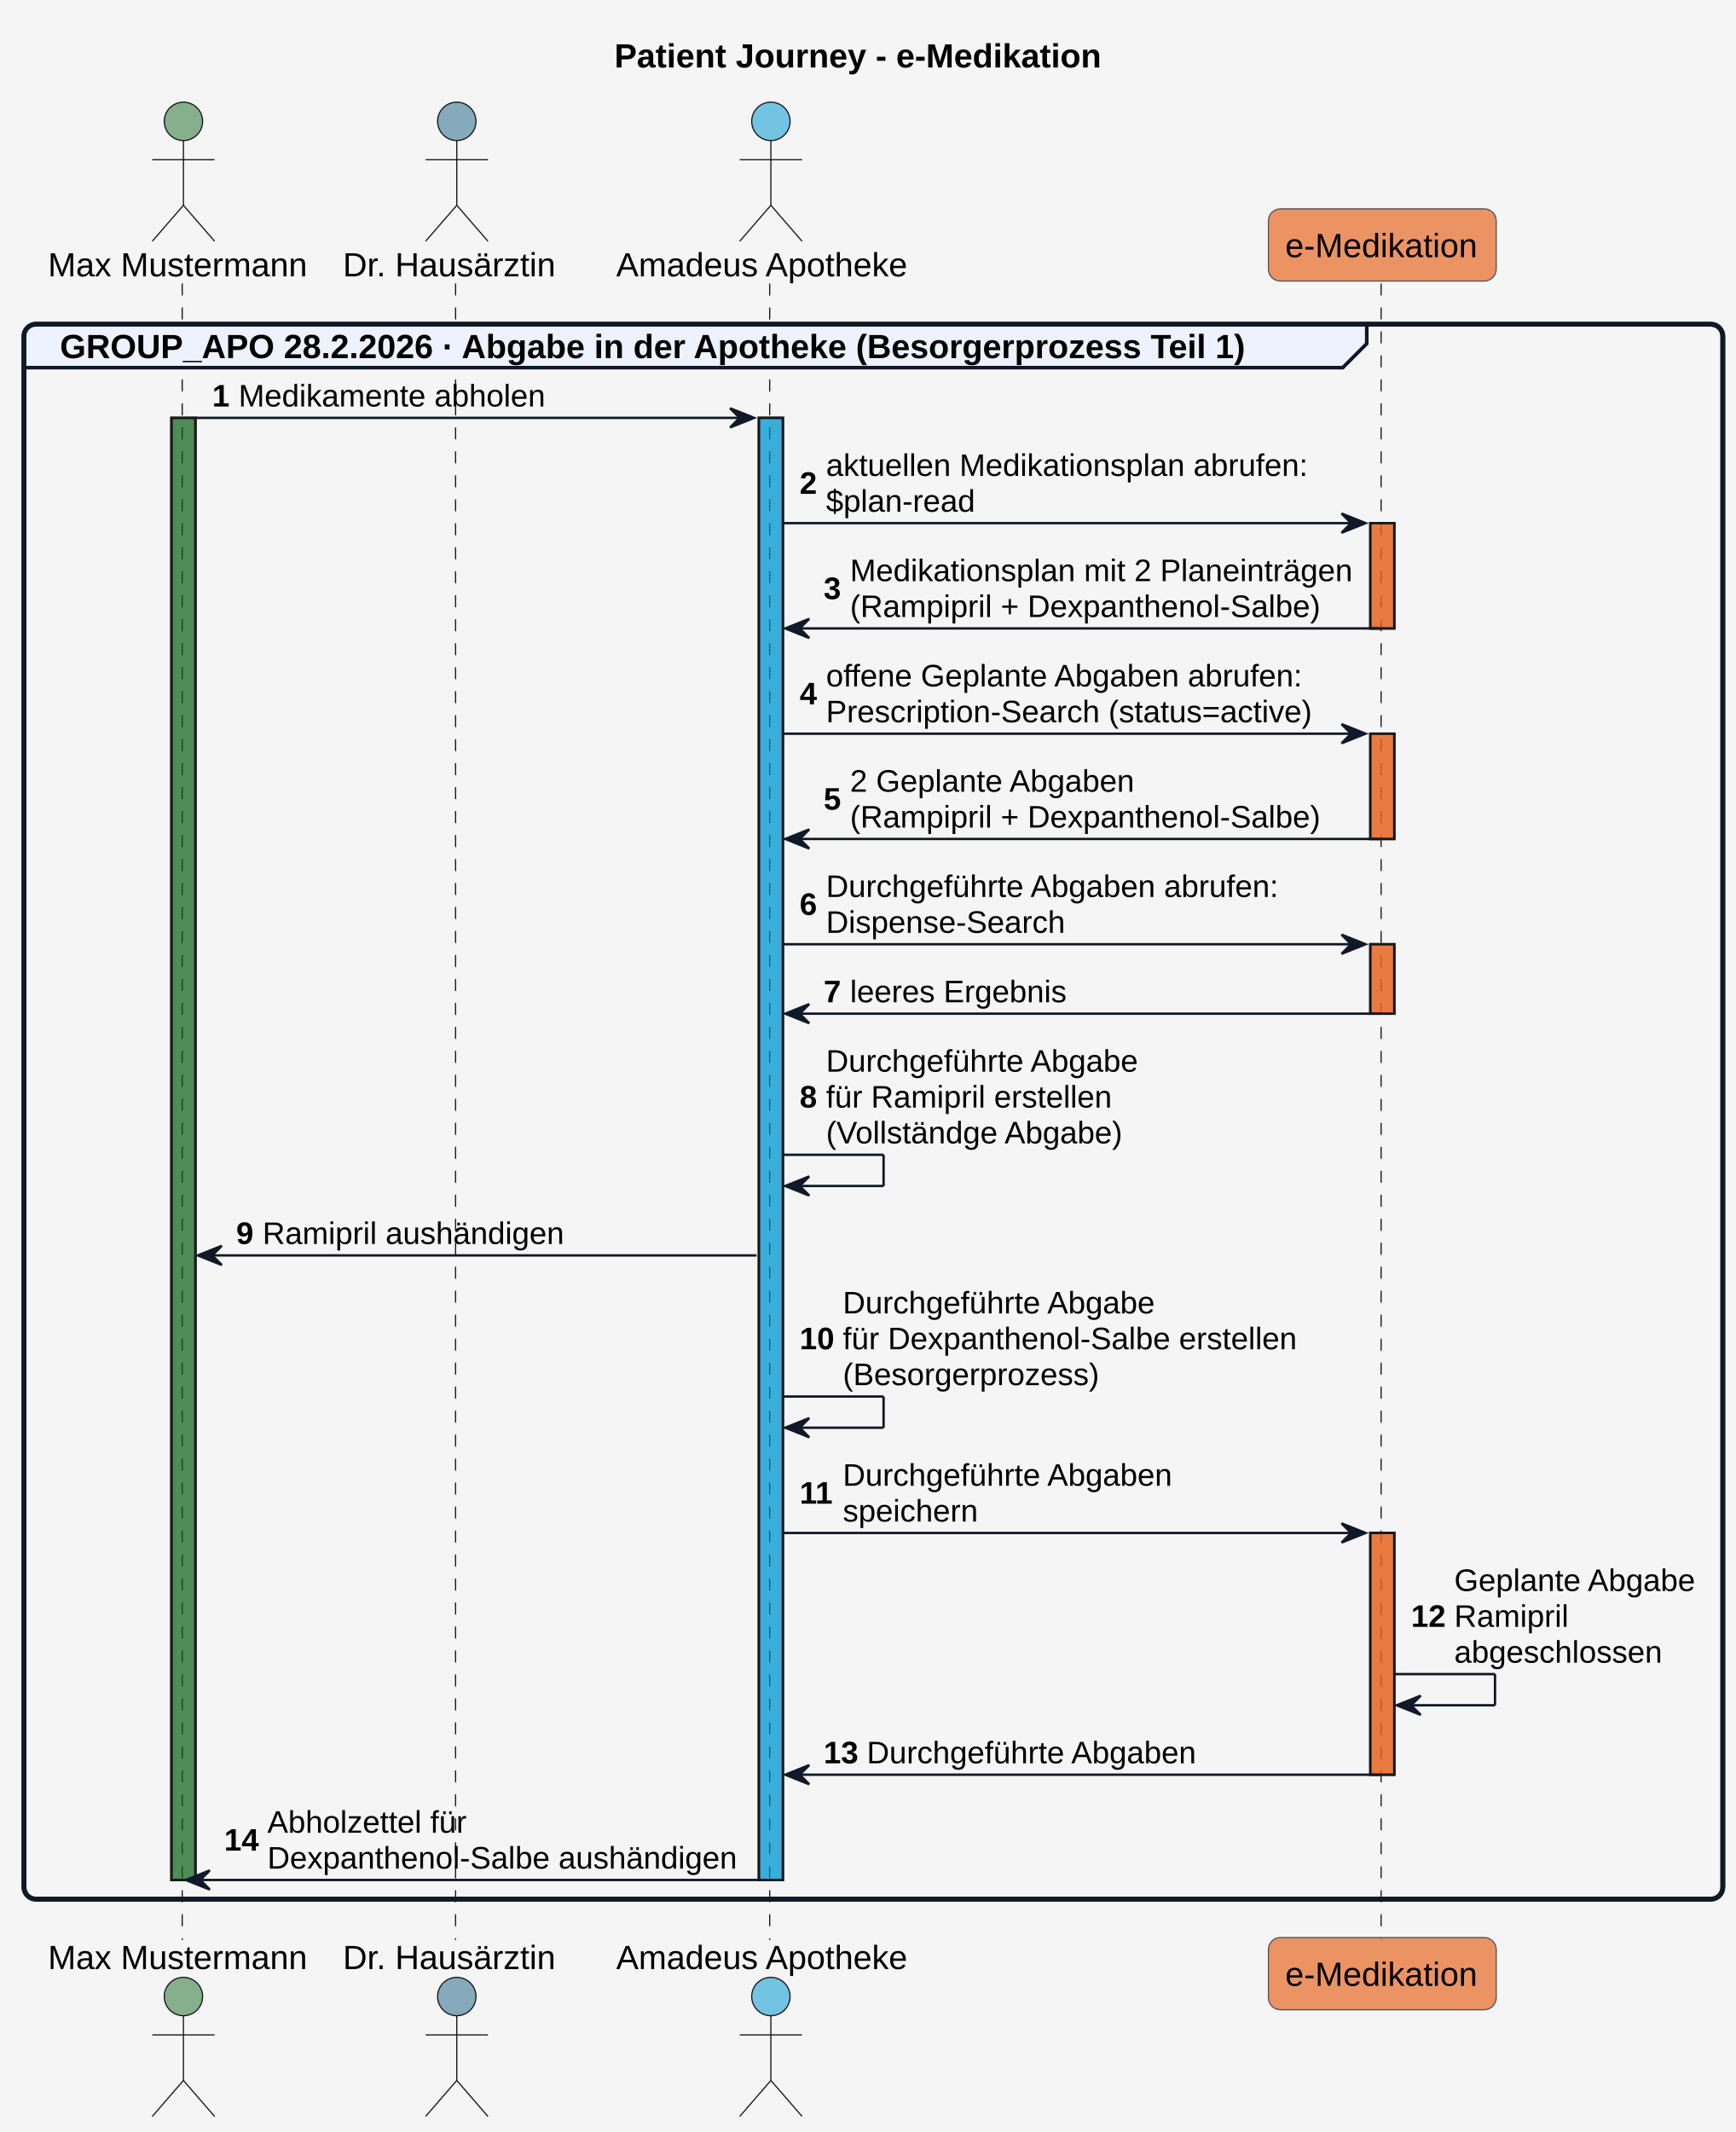
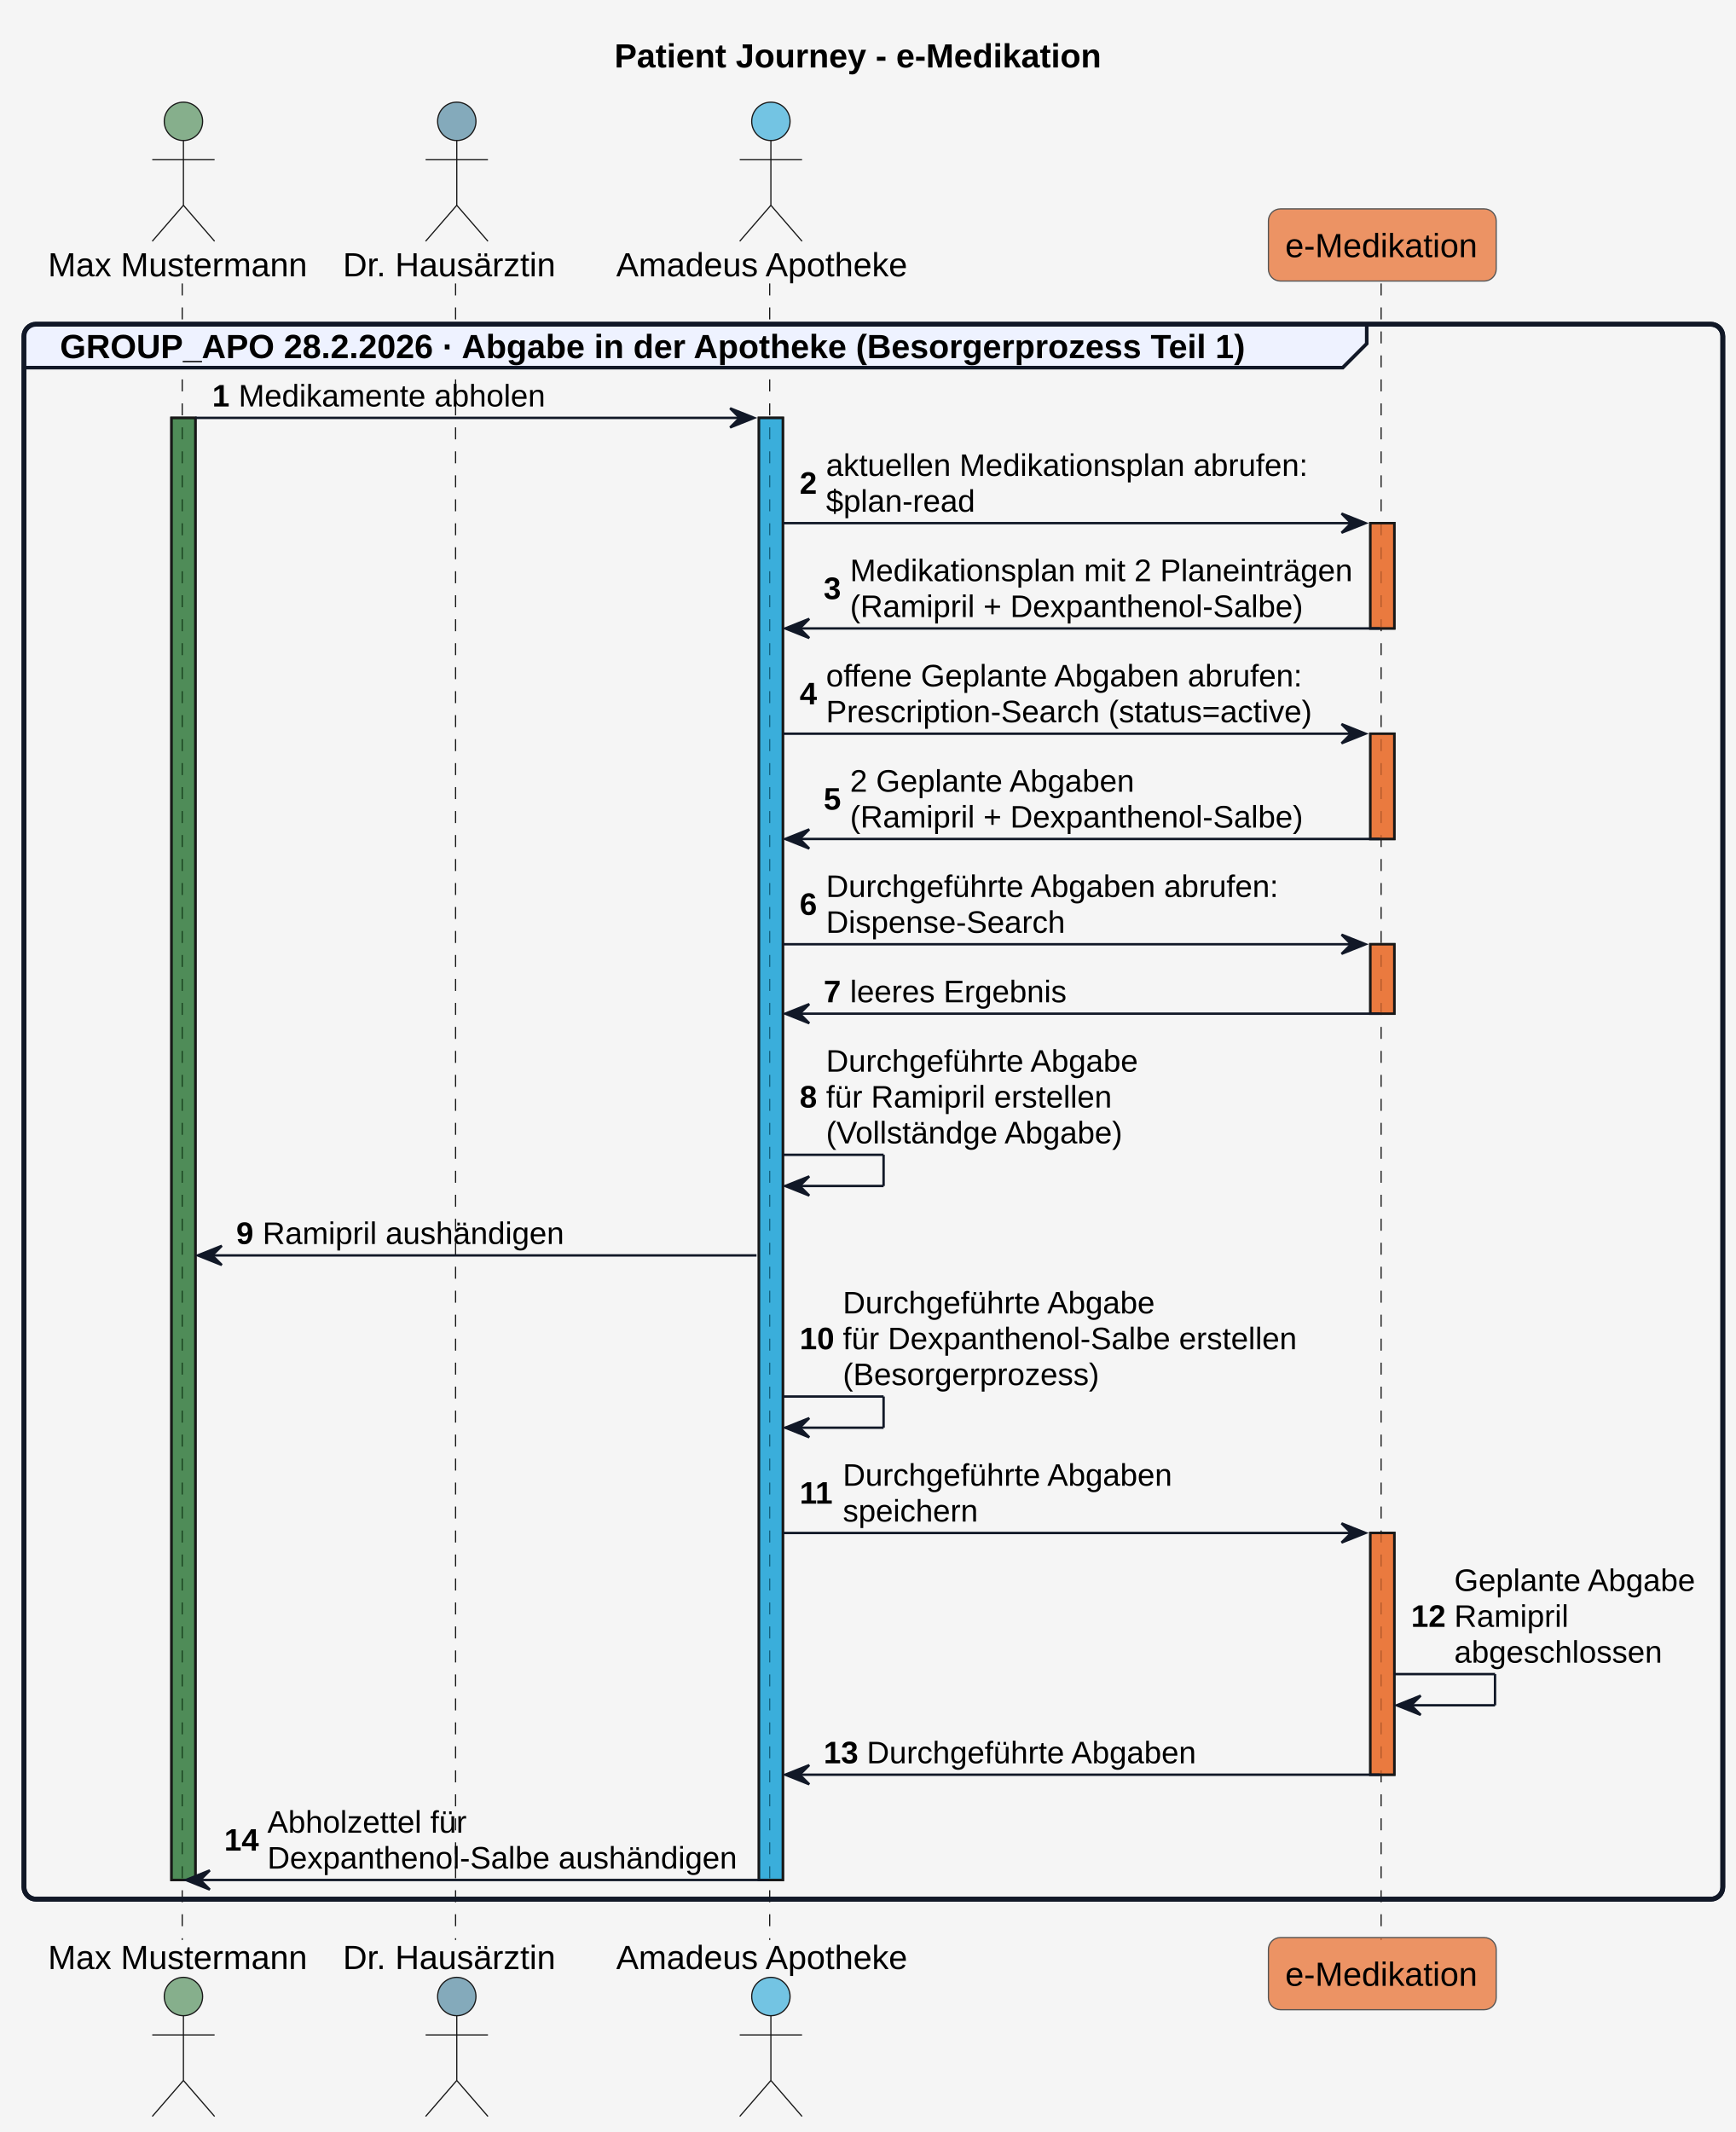
<svg xmlns="http://www.w3.org/2000/svg" contentStyleType="text/css" height="889px" preserveAspectRatio="none" style="width:724px;height:889px;background:#F5F5F5;" version="1.1" viewBox="0 0 724 889" width="724px" zoomAndPan="magnify">
  <defs />
  <g>
    <rect fill="#F5F5F5" height="889" style="stroke:none;stroke-width:1.0;" width="724" x="0" y="0" />
    <text fill="#000000" font-family="Arial" font-size="14" font-weight="bold" lengthAdjust="spacing" textLength="215" x="256.25" y="28.132">Patient Journey - e-Medikation</text>
    <rect fill="#196B24" fill-opacity="0.502" height="609.667" style="stroke:#181818;stroke-width:1.0;" width="10" x="71.5" y="174.245" />
    <rect fill="#0F9ED5" fill-opacity="0.565" height="609.667" style="stroke:#181818;stroke-width:1.0;" width="10" x="316.5" y="174.245" />
    <rect fill="#E97232" fill-opacity="0.741" height="43.898" style="stroke:#181818;stroke-width:1.0;" width="10" x="571.5" y="218.142" />
    <rect fill="#E97232" fill-opacity="0.741" height="43.898" style="stroke:#181818;stroke-width:1.0;" width="10" x="571.5" y="305.937" />
    <rect fill="#E97232" fill-opacity="0.741" height="28.949" style="stroke:#181818;stroke-width:1.0;" width="10" x="571.5" y="393.732" />
    <rect fill="#E97232" fill-opacity="0.741" height="100.795" style="stroke:#181818;stroke-width:1.0;" width="10" x="571.5" y="639.219" />
    <rect fill="none" height="656.714" rx="5" ry="5" style="stroke:#111827;stroke-width:2.0;" width="708.5" x="10" y="135.197" />
    <line style="stroke:#181818;stroke-width:0.5;stroke-dasharray:5.0,5.0;" x1="76" x2="76" y1="118.197" y2="808.912" />
    <line style="stroke:#181818;stroke-width:0.5;stroke-dasharray:5.0,5.0;" x1="190" x2="190" y1="118.197" y2="808.912" />
    <line style="stroke:#181818;stroke-width:0.5;stroke-dasharray:5.0,5.0;" x1="321" x2="321" y1="118.197" y2="808.912" />
    <line style="stroke:#181818;stroke-width:0.5;stroke-dasharray:5.0,5.0;" x1="576" x2="576" y1="118.197" y2="808.912" />
    <text fill="#000000" font-family="Arial" font-size="14" lengthAdjust="spacing" textLength="107" x="20" y="115.231">Max Mustermann</text>
    <ellipse cx="76.5" cy="50.599" fill="#196B24" fill-opacity="0.502" rx="8" ry="8" style="stroke:#181818;stroke-width:0.5;" />
    <path d="M76.5,58.599 L76.5,85.599 M63.5,66.599 L89.5,66.599 M76.5,85.599 L63.5,100.599 M76.5,85.599 L89.5,100.599 " fill="none" style="stroke:#181818;stroke-width:0.5;" />
    <text fill="#000000" font-family="Arial" font-size="14" lengthAdjust="spacing" textLength="107" x="20" y="821.043">Max Mustermann</text>
    <ellipse cx="76.5" cy="832.51" fill="#196B24" fill-opacity="0.502" rx="8" ry="8" style="stroke:#181818;stroke-width:0.5;" />
    <path d="M76.5,840.51 L76.5,867.51 M63.5,848.51 L89.5,848.51 M76.5,867.51 L63.5,882.51 M76.5,867.51 L89.5,882.51 " fill="none" style="stroke:#181818;stroke-width:0.5;" />
    <text fill="#000000" font-family="Arial" font-size="14" lengthAdjust="spacing" textLength="89" x="143" y="115.231">Dr. Hausärztin</text>
    <ellipse cx="190.5" cy="50.599" fill="#156082" fill-opacity="0.502" rx="8" ry="8" style="stroke:#181818;stroke-width:0.5;" />
    <path d="M190.5,58.599 L190.5,85.599 M177.5,66.599 L203.5,66.599 M190.5,85.599 L177.5,100.599 M190.5,85.599 L203.5,100.599 " fill="none" style="stroke:#181818;stroke-width:0.5;" />
    <text fill="#000000" font-family="Arial" font-size="14" lengthAdjust="spacing" textLength="89" x="143" y="821.043">Dr. Hausärztin</text>
    <ellipse cx="190.5" cy="832.51" fill="#156082" fill-opacity="0.502" rx="8" ry="8" style="stroke:#181818;stroke-width:0.5;" />
    <path d="M190.5,840.51 L190.5,867.51 M177.5,848.51 L203.5,848.51 M190.5,867.51 L177.5,882.51 M190.5,867.51 L203.5,882.51 " fill="none" style="stroke:#181818;stroke-width:0.5;" />
    <text fill="#000000" font-family="Arial" font-size="14" lengthAdjust="spacing" textLength="123" x="257" y="115.231">Amadeus Apotheke</text>
    <ellipse cx="321.5" cy="50.599" fill="#0F9ED5" fill-opacity="0.565" rx="8" ry="8" style="stroke:#181818;stroke-width:0.5;" />
    <path d="M321.5,58.599 L321.5,85.599 M308.5,66.599 L334.5,66.599 M321.5,85.599 L308.5,100.599 M321.5,85.599 L334.5,100.599 " fill="none" style="stroke:#181818;stroke-width:0.5;" />
    <text fill="#000000" font-family="Arial" font-size="14" lengthAdjust="spacing" textLength="123" x="257" y="821.043">Amadeus Apotheke</text>
    <ellipse cx="321.5" cy="832.51" fill="#0F9ED5" fill-opacity="0.565" rx="8" ry="8" style="stroke:#181818;stroke-width:0.5;" />
    <path d="M321.5,840.51 L321.5,867.51 M308.5,848.51 L334.5,848.51 M321.5,867.51 L308.5,882.51 M321.5,867.51 L334.5,882.51 " fill="none" style="stroke:#181818;stroke-width:0.5;" />
    <rect fill="#E97232" fill-opacity="0.741" height="30.099" rx="5" ry="5" style="stroke:#555555;stroke-width:0.5;" width="95" x="529" y="87.099" />
    <text fill="#000000" font-family="Arial" font-size="14" lengthAdjust="spacing" textLength="81" x="536" y="107.231">e-Medikation</text>
    <rect fill="#E97232" fill-opacity="0.741" height="30.099" rx="5" ry="5" style="stroke:#555555;stroke-width:0.5;" width="95" x="529" y="807.912" />
    <text fill="#000000" font-family="Arial" font-size="14" lengthAdjust="spacing" textLength="81" x="536" y="828.043">e-Medikation</text>
    <rect fill="#196B24" fill-opacity="0.502" height="609.667" style="stroke:#181818;stroke-width:1.0;" width="10" x="71.5" y="174.245" />
    <rect fill="#0F9ED5" fill-opacity="0.565" height="609.667" style="stroke:#181818;stroke-width:1.0;" width="10" x="316.5" y="174.245" />
    <rect fill="#E97232" fill-opacity="0.741" height="43.898" style="stroke:#181818;stroke-width:1.0;" width="10" x="571.5" y="218.142" />
    <rect fill="#E97232" fill-opacity="0.741" height="43.898" style="stroke:#181818;stroke-width:1.0;" width="10" x="571.5" y="305.937" />
    <rect fill="#E97232" fill-opacity="0.741" height="28.949" style="stroke:#181818;stroke-width:1.0;" width="10" x="571.5" y="393.732" />
    <rect fill="#E97232" fill-opacity="0.741" height="100.795" style="stroke:#181818;stroke-width:1.0;" width="10" x="571.5" y="639.219" />
    <path d="M15,135.197 L570,135.197 L570,143.296 L560,153.296 L10,153.296 L10,140.197 A5,5 0 0 1 15,135.197 " fill="#EEF2FF" style="stroke:#111827;stroke-width:1.5;" />
    <rect fill="none" height="656.714" rx="5" ry="5" style="stroke:#111827;stroke-width:2.0;" width="708.5" x="10" y="135.197" />
    <text fill="#000000" font-family="Arial" font-size="14" font-weight="bold" lengthAdjust="spacing" textLength="515" x="25" y="149.329">GROUP_APO 28.2.2026 · Abgabe in der Apotheke (Besorgerprozess Teil 1)</text>
    <polygon fill="#111827" points="304.5,170.245,314.5,174.245,304.5,178.245,308.5,174.245" style="stroke:#111827;stroke-width:1.0;" />
    <line style="stroke:#111827;stroke-width:1.0;" x1="81.5" x2="310.5" y1="174.245" y2="174.245" />
    <text fill="#000000" font-family="Arial" font-size="13" font-weight="bold" lengthAdjust="spacing" textLength="7" x="88.5" y="169.49">1</text>
    <text fill="#000000" font-family="Arial" font-size="13" lengthAdjust="spacing" textLength="127" x="99.5" y="169.49">Medikamente abholen</text>
    <polygon fill="#111827" points="559.5,214.142,569.5,218.142,559.5,222.142,563.5,218.142" style="stroke:#111827;stroke-width:1.0;" />
    <line style="stroke:#111827;stroke-width:1.0;" x1="326.5" x2="565.5" y1="218.142" y2="218.142" />
    <text fill="#000000" font-family="Arial" font-size="13" font-weight="bold" lengthAdjust="spacing" textLength="7" x="333.5" y="205.913">2</text>
    <text fill="#000000" font-family="Arial" font-size="13" lengthAdjust="spacing" textLength="200" x="344.5" y="198.439">aktuellen Medikationsplan abrufen:</text>
    <text fill="#000000" font-family="Arial" font-size="13" lengthAdjust="spacing" textLength="60" x="344.5" y="213.387">$plan-read</text>
    <polygon fill="#111827" points="337.5,258.04,327.5,262.04,337.5,266.04,333.5,262.04" style="stroke:#111827;stroke-width:1.0;" />
    <line style="stroke:#111827;stroke-width:1.0;" x1="331.5" x2="575.5" y1="262.04" y2="262.04" />
    <text fill="#000000" font-family="Arial" font-size="13" font-weight="bold" lengthAdjust="spacing" textLength="7" x="343.5" y="249.81">3</text>
    <text fill="#000000" font-family="Arial" font-size="13" lengthAdjust="spacing" textLength="210" x="354.5" y="242.336">Medikationsplan mit 2 Planeinträgen</text>
-     <text fill="#000000" font-family="Arial" font-size="13" lengthAdjust="spacing" textLength="194" x="354.5" y="257.285">(Rampipril + Dexpanthenol-Salbe)</text>
+     <text fill="#000000" font-family="Arial" font-size="13" lengthAdjust="spacing" textLength="194" x="354.5" y="257.285">(Ramipril + Dexpanthenol-Salbe)</text>
    <polygon fill="#111827" points="559.5,301.937,569.5,305.937,559.5,309.937,563.5,305.937" style="stroke:#111827;stroke-width:1.0;" />
    <line style="stroke:#111827;stroke-width:1.0;" x1="326.5" x2="565.5" y1="305.937" y2="305.937" />
    <text fill="#000000" font-family="Arial" font-size="13" font-weight="bold" lengthAdjust="spacing" textLength="7" x="333.5" y="293.708">4</text>
    <text fill="#000000" font-family="Arial" font-size="13" lengthAdjust="spacing" textLength="195" x="344.5" y="286.233">offene Geplante Abgaben abrufen:</text>
    <text fill="#000000" font-family="Arial" font-size="13" lengthAdjust="spacing" textLength="203" x="344.5" y="301.182">Prescription-Search (status=active)</text>
    <polygon fill="#111827" points="337.5,345.834,327.5,349.834,337.5,353.834,333.5,349.834" style="stroke:#111827;stroke-width:1.0;" />
    <line style="stroke:#111827;stroke-width:1.0;" x1="331.5" x2="575.5" y1="349.834" y2="349.834" />
    <text fill="#000000" font-family="Arial" font-size="13" font-weight="bold" lengthAdjust="spacing" textLength="7" x="343.5" y="337.605">5</text>
    <text fill="#000000" font-family="Arial" font-size="13" lengthAdjust="spacing" textLength="118" x="354.5" y="330.131">2 Geplante Abgaben</text>
-     <text fill="#000000" font-family="Arial" font-size="13" lengthAdjust="spacing" textLength="194" x="354.5" y="345.08">(Rampipril + Dexpanthenol-Salbe)</text>
+     <text fill="#000000" font-family="Arial" font-size="13" lengthAdjust="spacing" textLength="194" x="354.5" y="345.08">(Ramipril + Dexpanthenol-Salbe)</text>
    <polygon fill="#111827" points="559.5,389.732,569.5,393.732,559.5,397.732,563.5,393.732" style="stroke:#111827;stroke-width:1.0;" />
    <line style="stroke:#111827;stroke-width:1.0;" x1="326.5" x2="565.5" y1="393.732" y2="393.732" />
    <text fill="#000000" font-family="Arial" font-size="13" font-weight="bold" lengthAdjust="spacing" textLength="7" x="333.5" y="381.503">6</text>
    <text fill="#000000" font-family="Arial" font-size="13" lengthAdjust="spacing" textLength="185" x="344.5" y="374.028">Durchgeführte Abgaben abrufen:</text>
    <text fill="#000000" font-family="Arial" font-size="13" lengthAdjust="spacing" textLength="99" x="344.5" y="388.977">Dispense-Search</text>
    <polygon fill="#111827" points="337.5,418.681,327.5,422.681,337.5,426.681,333.5,422.681" style="stroke:#111827;stroke-width:1.0;" />
    <line style="stroke:#111827;stroke-width:1.0;" x1="331.5" x2="575.5" y1="422.681" y2="422.681" />
    <text fill="#000000" font-family="Arial" font-size="13" font-weight="bold" lengthAdjust="spacing" textLength="7" x="343.5" y="417.926">7</text>
    <text fill="#000000" font-family="Arial" font-size="13" lengthAdjust="spacing" textLength="90" x="354.5" y="417.926">leeres Ergebnis</text>
    <line style="stroke:#111827;stroke-width:1.0;" x1="326.5" x2="368.5" y1="481.527" y2="481.527" />
    <line style="stroke:#111827;stroke-width:1.0;" x1="368.5" x2="368.5" y1="481.527" y2="494.527" />
    <line style="stroke:#111827;stroke-width:1.0;" x1="327.5" x2="368.5" y1="494.527" y2="494.527" />
    <polygon fill="#111827" points="337.5,490.527,327.5,494.527,337.5,498.527,333.5,494.527" style="stroke:#111827;stroke-width:1.0;" />
    <text fill="#000000" font-family="Arial" font-size="13" font-weight="bold" lengthAdjust="spacing" textLength="7" x="333.5" y="461.823">8</text>
    <text fill="#000000" font-family="Arial" font-size="13" lengthAdjust="spacing" textLength="128" x="344.5" y="446.875">Durchgeführte Abgabe</text>
    <text fill="#000000" font-family="Arial" font-size="13" lengthAdjust="spacing" textLength="118" x="344.5" y="461.823">für Ramipril erstellen</text>
    <text fill="#000000" font-family="Arial" font-size="13" lengthAdjust="spacing" textLength="124" x="344.5" y="476.772">(Vollständge Abgabe)</text>
    <polygon fill="#111827" points="92.5,519.476,82.5,523.476,92.5,527.476,88.5,523.476" style="stroke:#111827;stroke-width:1.0;" />
    <line style="stroke:#111827;stroke-width:1.0;" x1="86.5" x2="315.5" y1="523.476" y2="523.476" />
    <text fill="#000000" font-family="Arial" font-size="13" font-weight="bold" lengthAdjust="spacing" textLength="7" x="98.5" y="518.721">9</text>
    <text fill="#000000" font-family="Arial" font-size="13" lengthAdjust="spacing" textLength="124" x="109.5" y="518.721">Ramipril aushändigen</text>
    <line style="stroke:#111827;stroke-width:1.0;" x1="326.5" x2="368.5" y1="582.322" y2="582.322" />
    <line style="stroke:#111827;stroke-width:1.0;" x1="368.5" x2="368.5" y1="582.322" y2="595.322" />
    <line style="stroke:#111827;stroke-width:1.0;" x1="327.5" x2="368.5" y1="595.322" y2="595.322" />
    <polygon fill="#111827" points="337.5,591.322,327.5,595.322,337.5,599.322,333.5,595.322" style="stroke:#111827;stroke-width:1.0;" />
    <text fill="#000000" font-family="Arial" font-size="13" font-weight="bold" lengthAdjust="spacing" textLength="14" x="333.5" y="562.618">10</text>
    <text fill="#000000" font-family="Arial" font-size="13" lengthAdjust="spacing" textLength="128" x="351.5" y="547.669">Durchgeführte Abgabe</text>
    <text fill="#000000" font-family="Arial" font-size="13" lengthAdjust="spacing" textLength="187" x="351.5" y="562.618">für Dexpanthenol-Salbe erstellen</text>
    <text fill="#000000" font-family="Arial" font-size="13" lengthAdjust="spacing" textLength="106" x="351.5" y="577.567">(Besorgerprozess)</text>
    <polygon fill="#111827" points="559.5,635.219,569.5,639.219,559.5,643.219,563.5,639.219" style="stroke:#111827;stroke-width:1.0;" />
    <line style="stroke:#111827;stroke-width:1.0;" x1="326.5" x2="565.5" y1="639.219" y2="639.219" />
    <text fill="#000000" font-family="Arial" font-size="13" font-weight="bold" lengthAdjust="spacing" textLength="14" x="333.5" y="626.99">11</text>
    <text fill="#000000" font-family="Arial" font-size="13" lengthAdjust="spacing" textLength="135" x="351.5" y="619.516">Durchgeführte Abgaben</text>
    <text fill="#000000" font-family="Arial" font-size="13" lengthAdjust="spacing" textLength="56" x="351.5" y="634.464">speichern</text>
    <line style="stroke:#111827;stroke-width:1.0;" x1="581.5" x2="623.5" y1="698.065" y2="698.065" />
    <line style="stroke:#111827;stroke-width:1.0;" x1="623.5" x2="623.5" y1="698.065" y2="711.065" />
    <line style="stroke:#111827;stroke-width:1.0;" x1="582.5" x2="623.5" y1="711.065" y2="711.065" />
    <polygon fill="#111827" points="592.5,707.065,582.5,711.065,592.5,715.065,588.5,711.065" style="stroke:#111827;stroke-width:1.0;" />
    <text fill="#000000" font-family="Arial" font-size="13" font-weight="bold" lengthAdjust="spacing" textLength="14" x="588.5" y="678.362">12</text>
    <text fill="#000000" font-family="Arial" font-size="13" lengthAdjust="spacing" textLength="100" x="606.5" y="663.413">Geplante Abgabe</text>
    <text fill="#000000" font-family="Arial" font-size="13" lengthAdjust="spacing" textLength="47" x="606.5" y="678.362">Ramipril</text>
    <text fill="#000000" font-family="Arial" font-size="13" lengthAdjust="spacing" textLength="87" x="606.5" y="693.311">abgeschlossen</text>
    <polygon fill="#111827" points="337.5,736.014,327.5,740.014,337.5,744.014,333.5,740.014" style="stroke:#111827;stroke-width:1.0;" />
    <line style="stroke:#111827;stroke-width:1.0;" x1="331.5" x2="575.5" y1="740.014" y2="740.014" />
    <text fill="#000000" font-family="Arial" font-size="13" font-weight="bold" lengthAdjust="spacing" textLength="14" x="343.5" y="735.259">13</text>
    <text fill="#000000" font-family="Arial" font-size="13" lengthAdjust="spacing" textLength="135" x="361.5" y="735.259">Durchgeführte Abgaben</text>
    <polygon fill="#111827" points="87.5,779.912,77.5,783.912,87.5,787.912,83.5,783.912" style="stroke:#111827;stroke-width:1.0;" />
    <line style="stroke:#111827;stroke-width:1.0;" x1="81.5" x2="320.5" y1="783.912" y2="783.912" />
    <text fill="#000000" font-family="Arial" font-size="13" font-weight="bold" lengthAdjust="spacing" textLength="14" x="93.5" y="771.682">14</text>
    <text fill="#000000" font-family="Arial" font-size="13" lengthAdjust="spacing" textLength="83" x="111.5" y="764.208">Abholzettel für</text>
    <text fill="#000000" font-family="Arial" font-size="13" lengthAdjust="spacing" textLength="193" x="111.5" y="779.157">Dexpanthenol-Salbe aushändigen</text>
  </g>
</svg>
